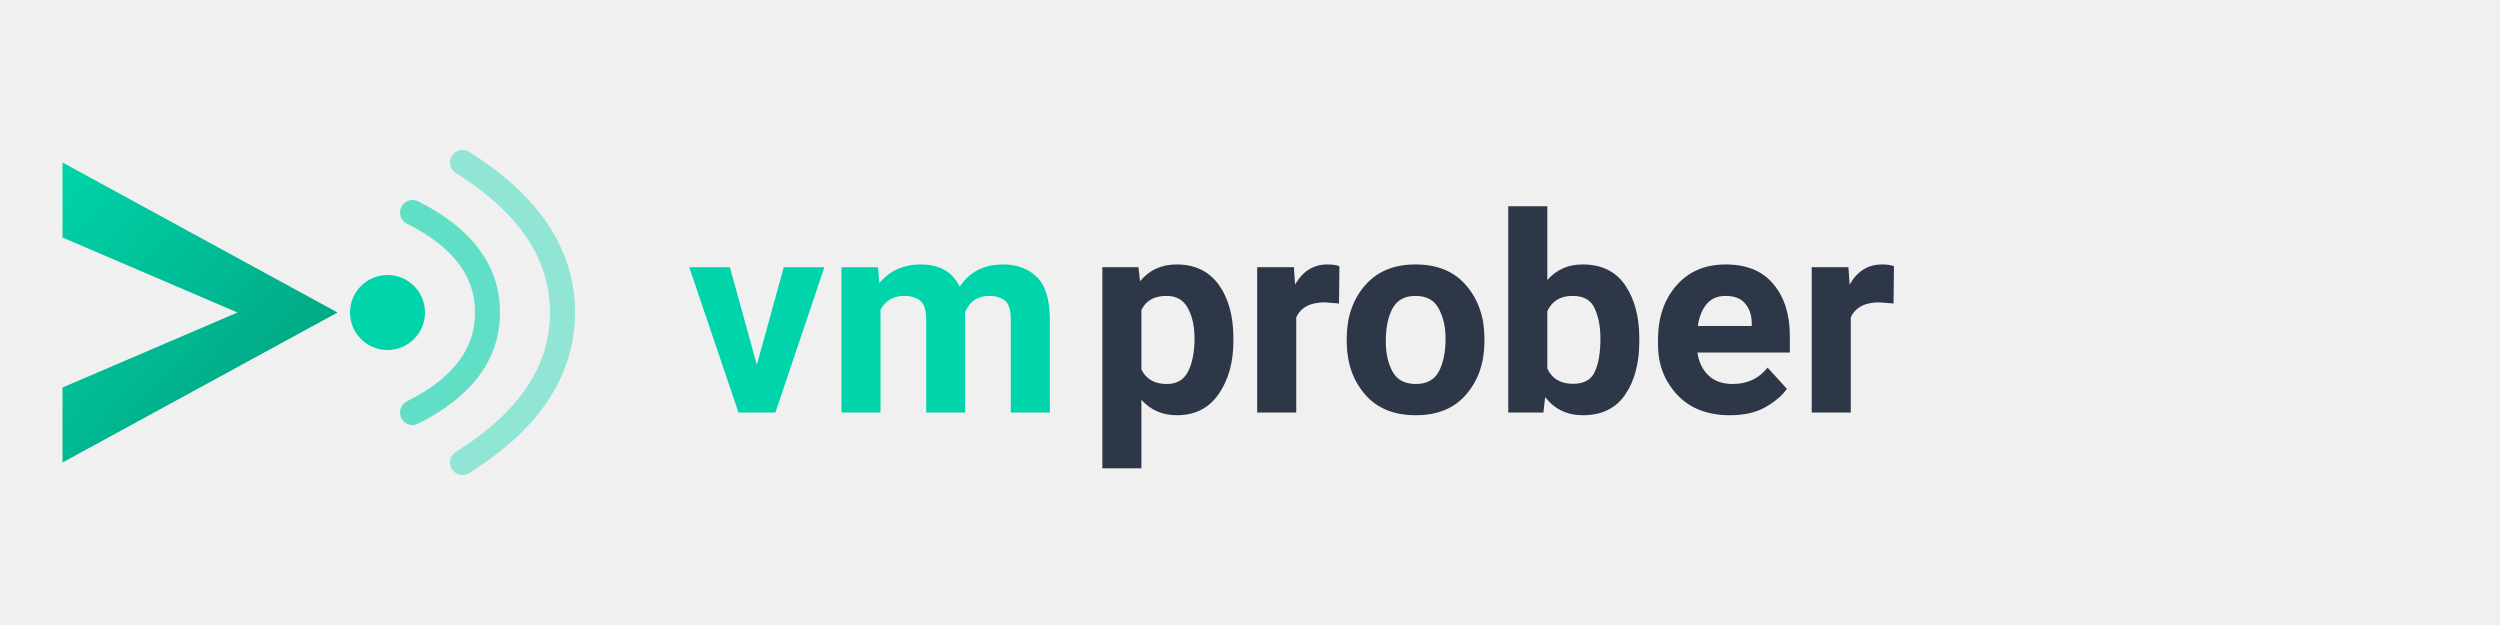
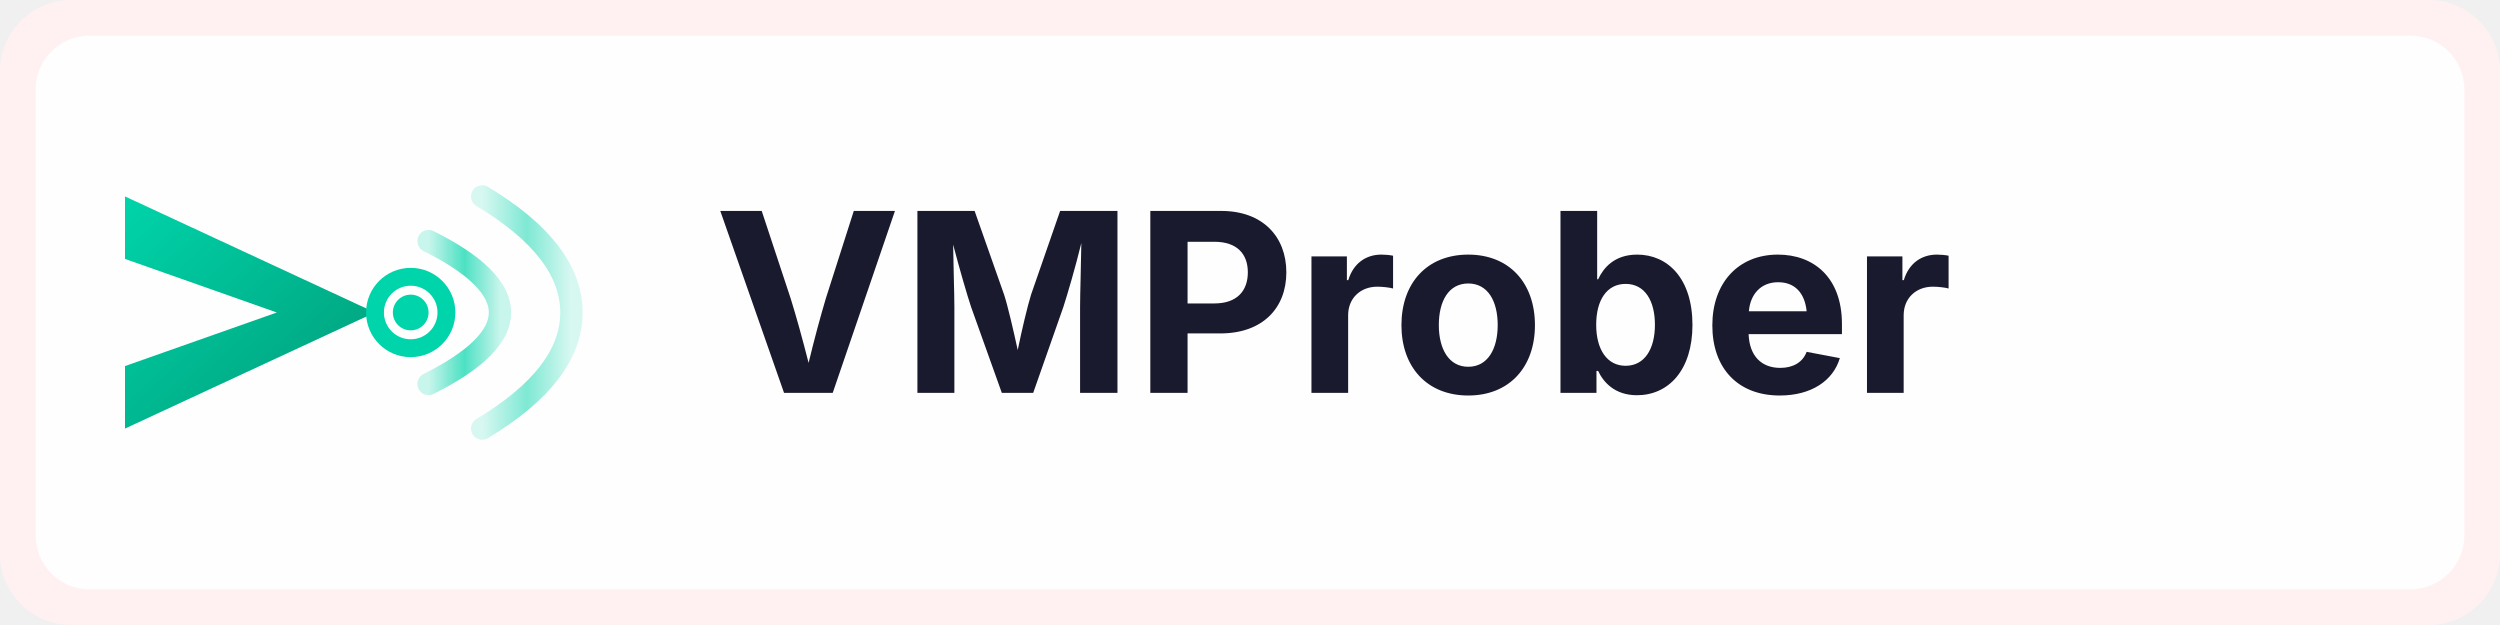
- <svg xmlns="http://www.w3.org/2000/svg" viewBox="0 0 200 50">
+ <svg xmlns="http://www.w3.org/2000/svg" viewBox="0 0 280 70">
  <defs>
    <linearGradient id="probeGrad" x1="0%" y1="0%" x2="100%" y2="100%">
      <stop offset="0%" style="stop-color:#00D4AA" />
      <stop offset="100%" style="stop-color:#009B77" />
    </linearGradient>
+     <linearGradient id="waveGrad" x1="0%" y1="0%" x2="100%" y2="0%">
+       <stop offset="0%" style="stop-color:#00D4AA;stop-opacity:0.3" />
+       <stop offset="50%" style="stop-color:#00D4AA;stop-opacity:1" />
+       <stop offset="100%" style="stop-color:#00D4AA;stop-opacity:0.3" />
+     </linearGradient>
  </defs>
-   <g transform="translate(5, 5)">
-     <path d="M 0 8 L 22 20 L 0 32 L 0 26 L 14 20 L 0 14 Z" fill="url(#probeGrad)" />
-     <path d="M 28 12 Q 34 15, 34 20 Q 34 25, 28 28" fill="none" stroke="#00D4AA" stroke-width="2" stroke-linecap="round" opacity="0.6" />
-     <path d="M 32 8 Q 40 13, 40 20 Q 40 27, 32 32" fill="none" stroke="#00D4AA" stroke-width="2" stroke-linecap="round" opacity="0.4" />
-     <circle cx="26" cy="20" r="3" fill="#00D4AA" />
+   <rect width="280" height="70" fill="#fff1f2" rx="8" />
+   <rect x="4" y="4" width="272" height="62" fill="#fefefe" rx="6" />
+   <g transform="translate(14, 12)">
+     <path d="M 0 10 L 28 23 L 0 36 L 0 29 L 17 23 L 0 17 Z" fill="url(#probeGrad)" />
+     <path d="M 34 15 Q 42 19, 42 23 Q 42 27, 34 31" fill="none" stroke="url(#waveGrad)" stroke-width="2.5" stroke-linecap="round" opacity="0.7" />
+     <path d="M 40 10 Q 50 16, 50 23 Q 50 30, 40 36" fill="none" stroke="url(#waveGrad)" stroke-width="2.5" stroke-linecap="round" opacity="0.5" />
+     <circle cx="32" cy="23" r="4" fill="#ffffff" stroke="#00D4AA" stroke-width="2" />
+     <circle cx="32" cy="23" r="2" fill="#00D4AA" />
  </g>
-   <text x="55" y="33" font-family="'Segoe UI', Roboto, sans-serif" font-size="22" font-weight="600" fill="#00D4AA">vm</text>
-   <text x="87" y="33" font-family="'Segoe UI', Roboto, sans-serif" font-size="22" font-weight="600" fill="#2d3748">prober</text>
+   <text x="80" y="44" font-family="'SF Pro Display', 'Segoe UI', system-ui, -apple-system, sans-serif" font-size="28" font-weight="700" fill="#1a1a2e">VMProber</text>
</svg>
